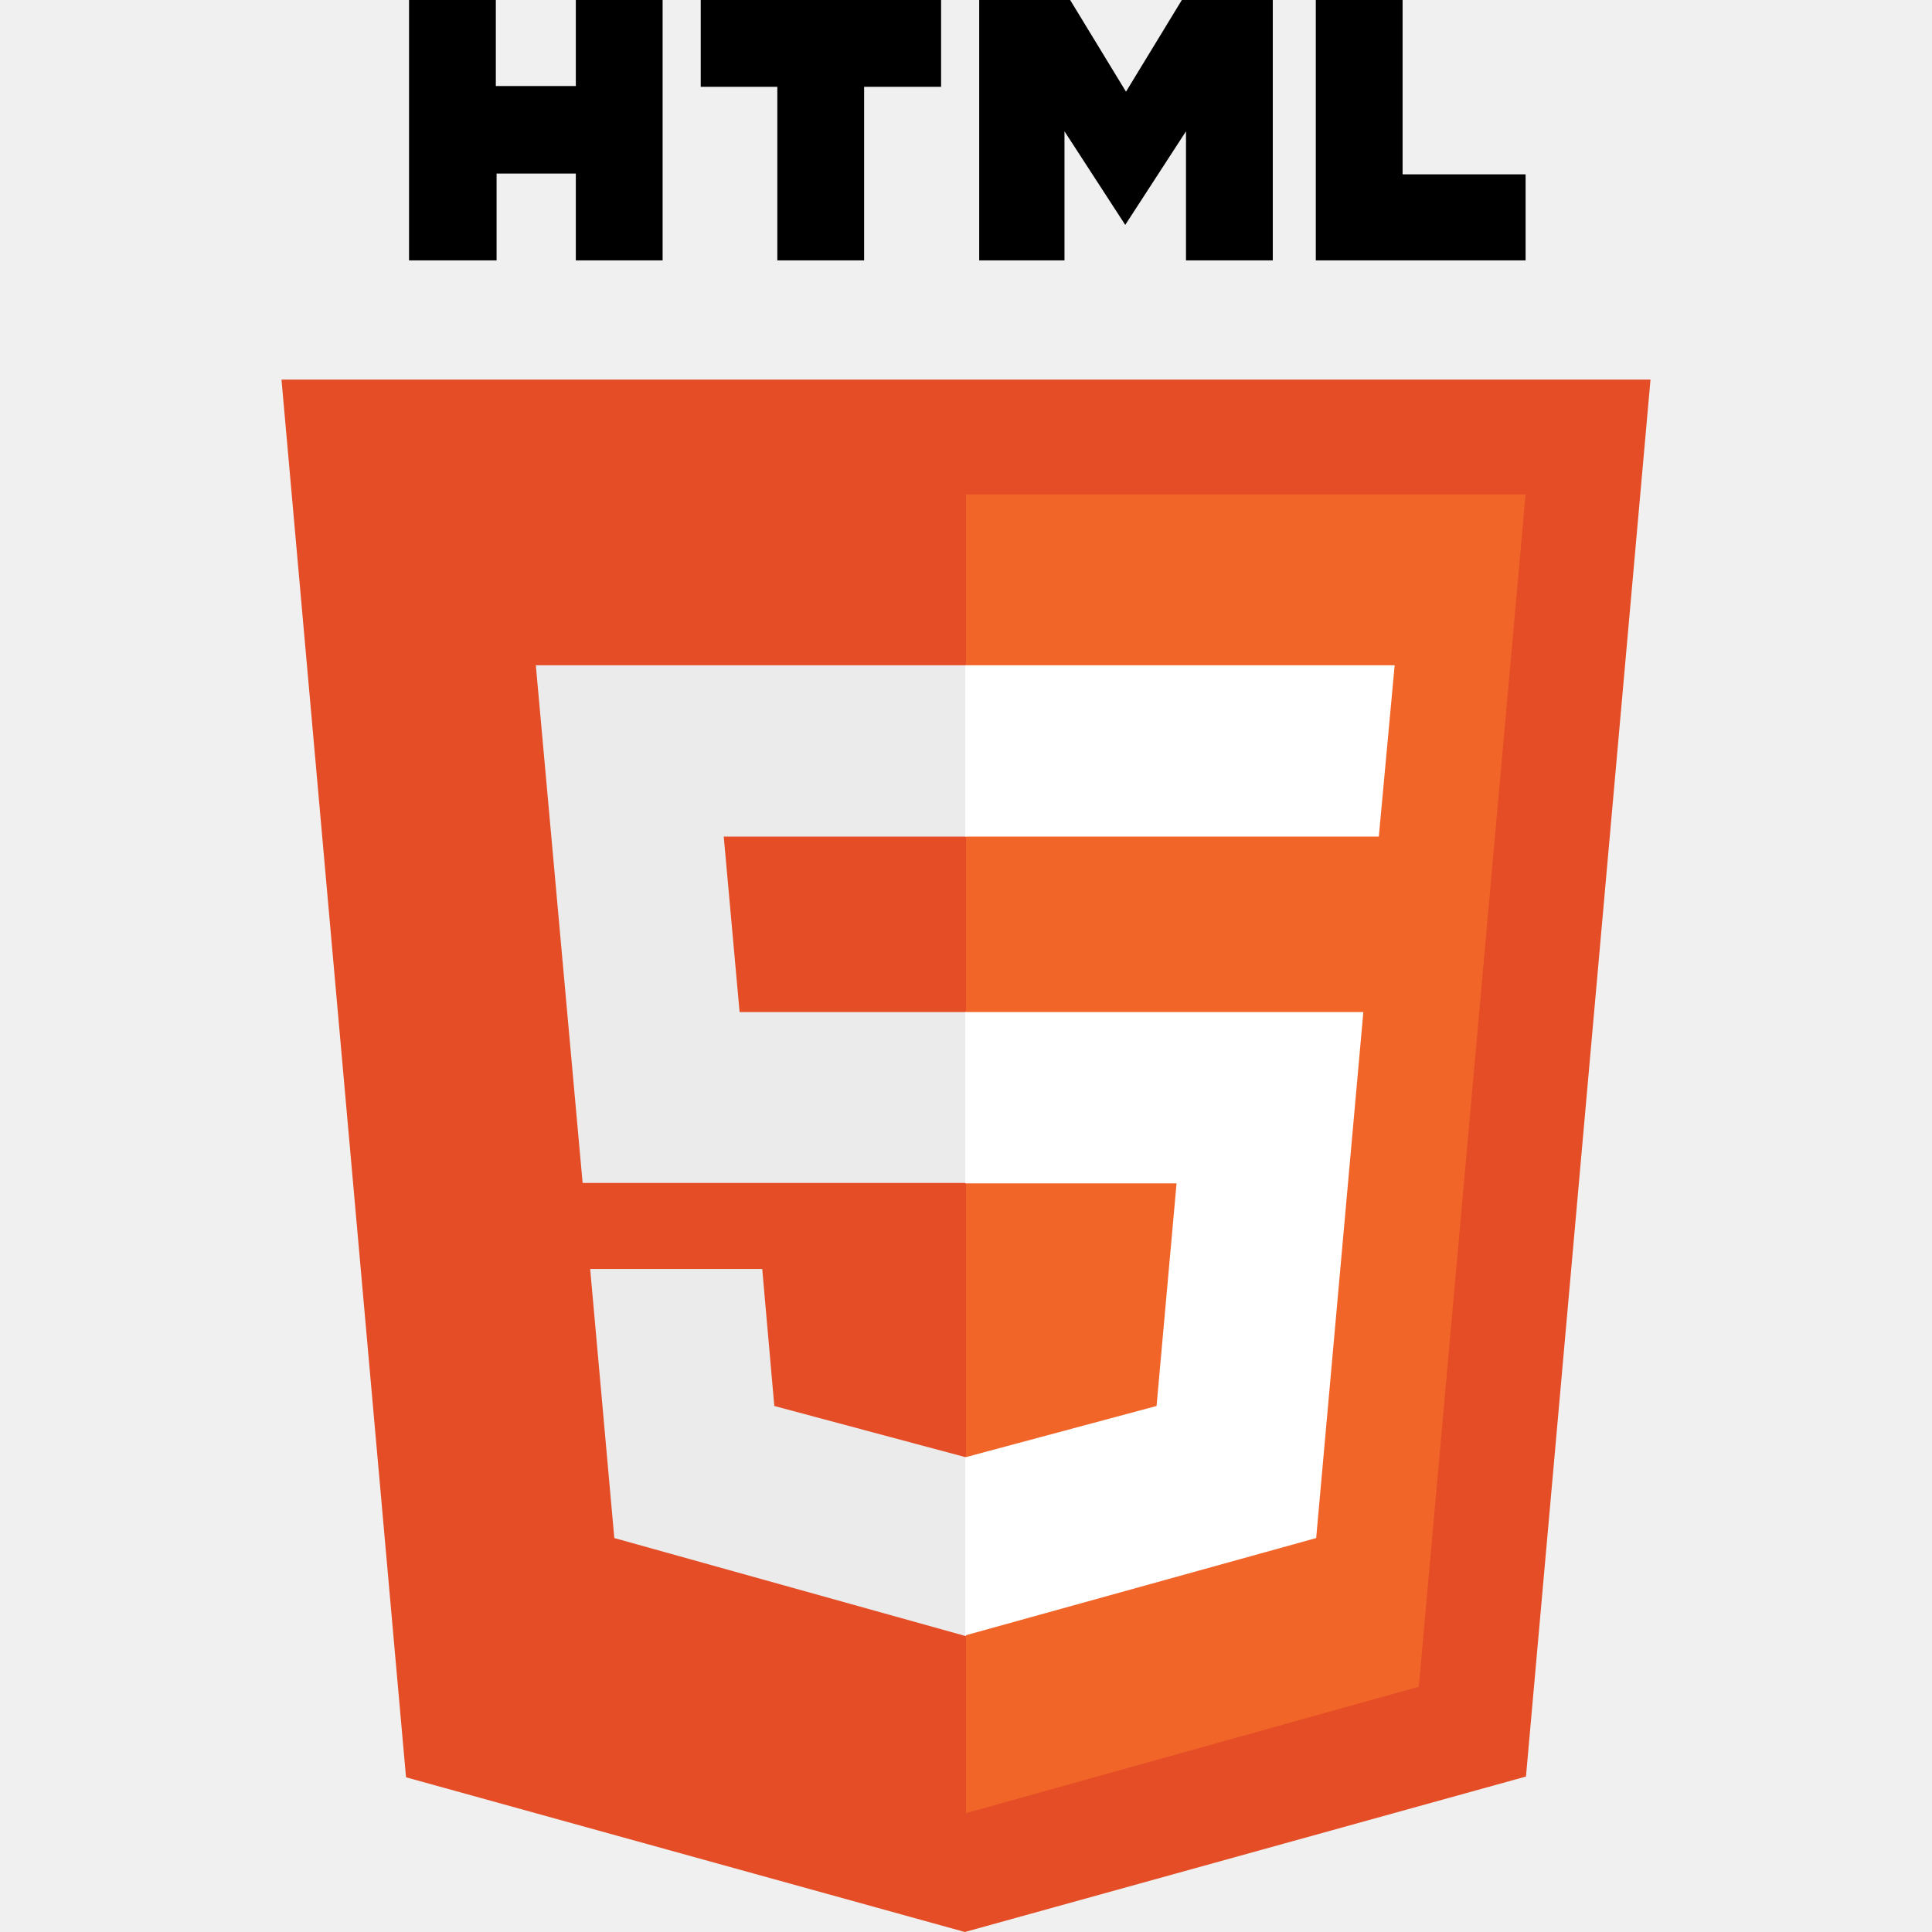
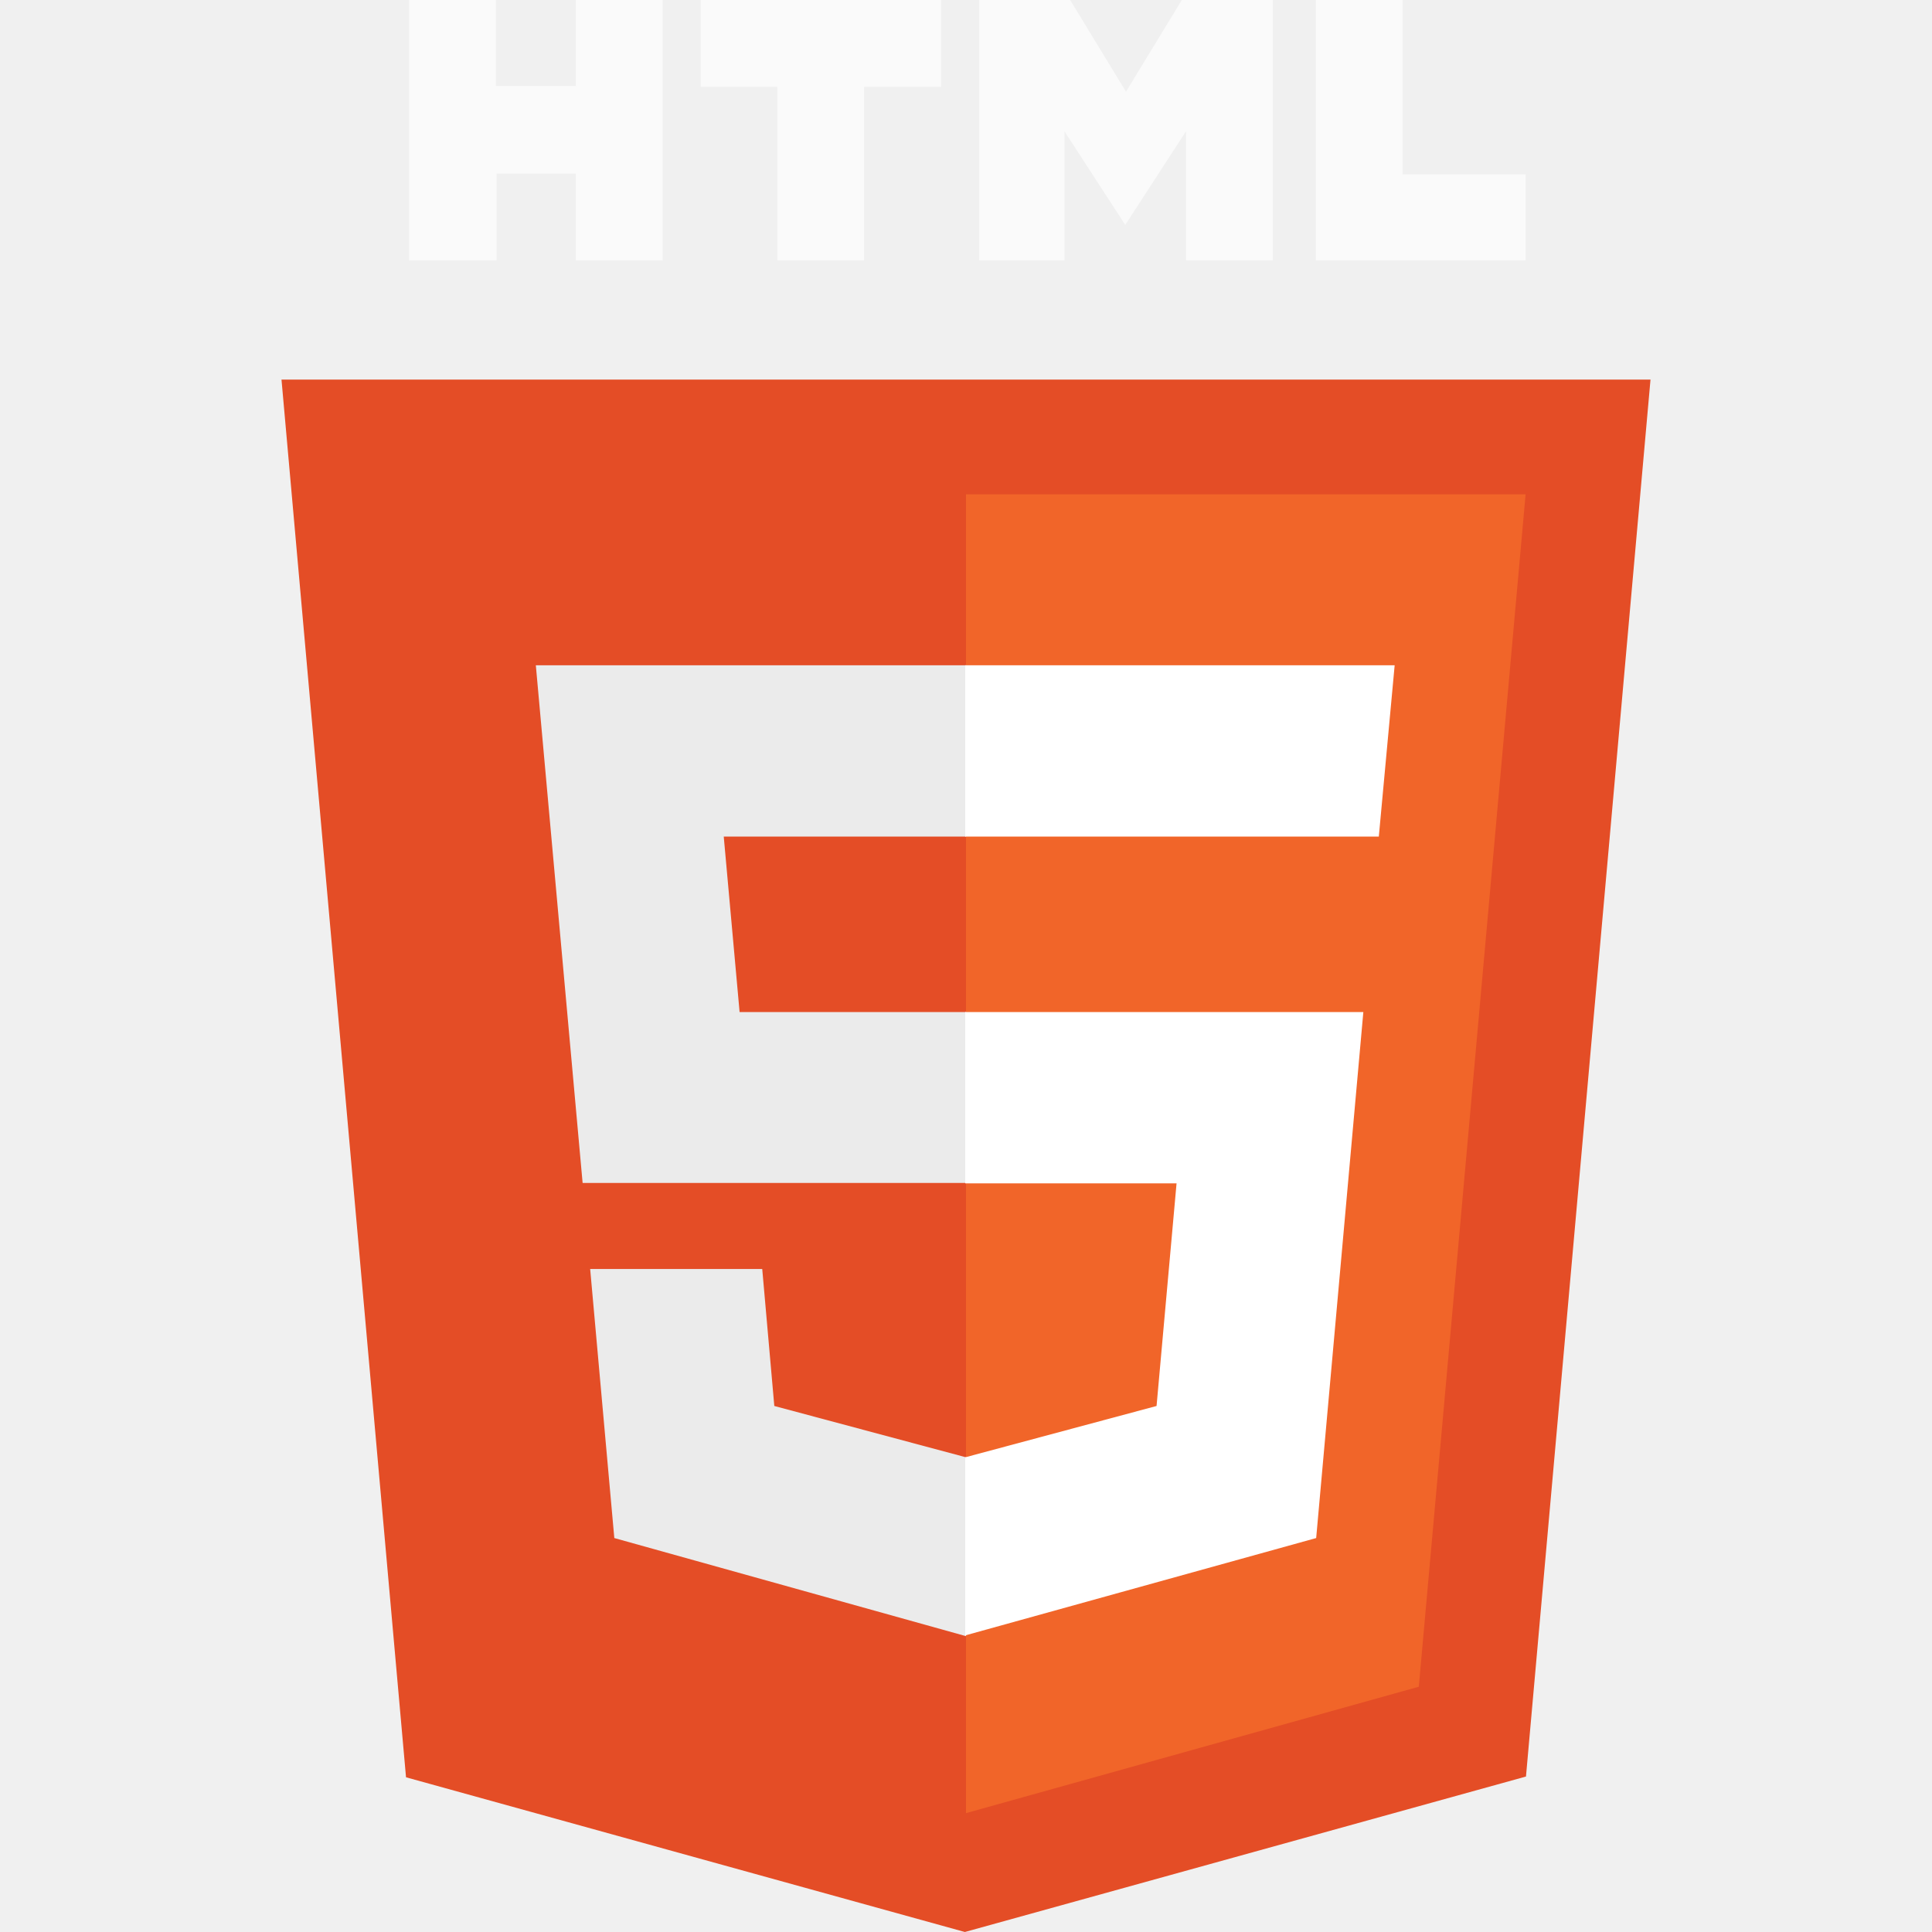
<svg xmlns="http://www.w3.org/2000/svg" viewBox="0 0 512 512">
-   <path d="M108.4 0h23v22.8h21.2V0h23v69h-23V46h-21v23h-23.2M206 23h-20.3V0h63.7v23H229v46h-23M259.5 0h24.1l14.8 24.3L313.2 0h24.1v69h-23V34.8l-16.1 24.8l-16.1-24.8v34.2h-22.6M348.7 0h23v46.2h32.6V69h-55.6" />
+   <path fill="#fafafa" d="M108.4 0h23v22.8h21.2V0h23v69h-23V46h-21v23h-23.2M206 23h-20.3V0h63.7v23H229v46h-23M259.5 0h24.1l14.8 24.3L313.2 0h24.1v69h-23V34.8l-16.1 24.8l-16.1-24.8v34.2h-22.6M348.7 0h23v46.2h32.6V69h-55.6" />
  <path fill="#e44d26" d="M107.6 471l-33-370.4h362.8l-33 370.2L255.7 512" />
  <path fill="#f16529" d="M256 480.5V131H404.3L376 447" />
  <path fill="#ebebeb" d="M142 176.3h114v45.4h-64.2l4.2 46.5h60v45.3H154.4M156.4 336.3H202l3.2 36.3 50.8 13.6v47.4l-93.2-26" />
  <path fill="#fff" d="M369.6 176.3H255.8v45.4h109.6M361.3 268.2H255.8v45.4h56l-5.3 59-50.7 13.6v47.2l93-25.8" />
</svg>
